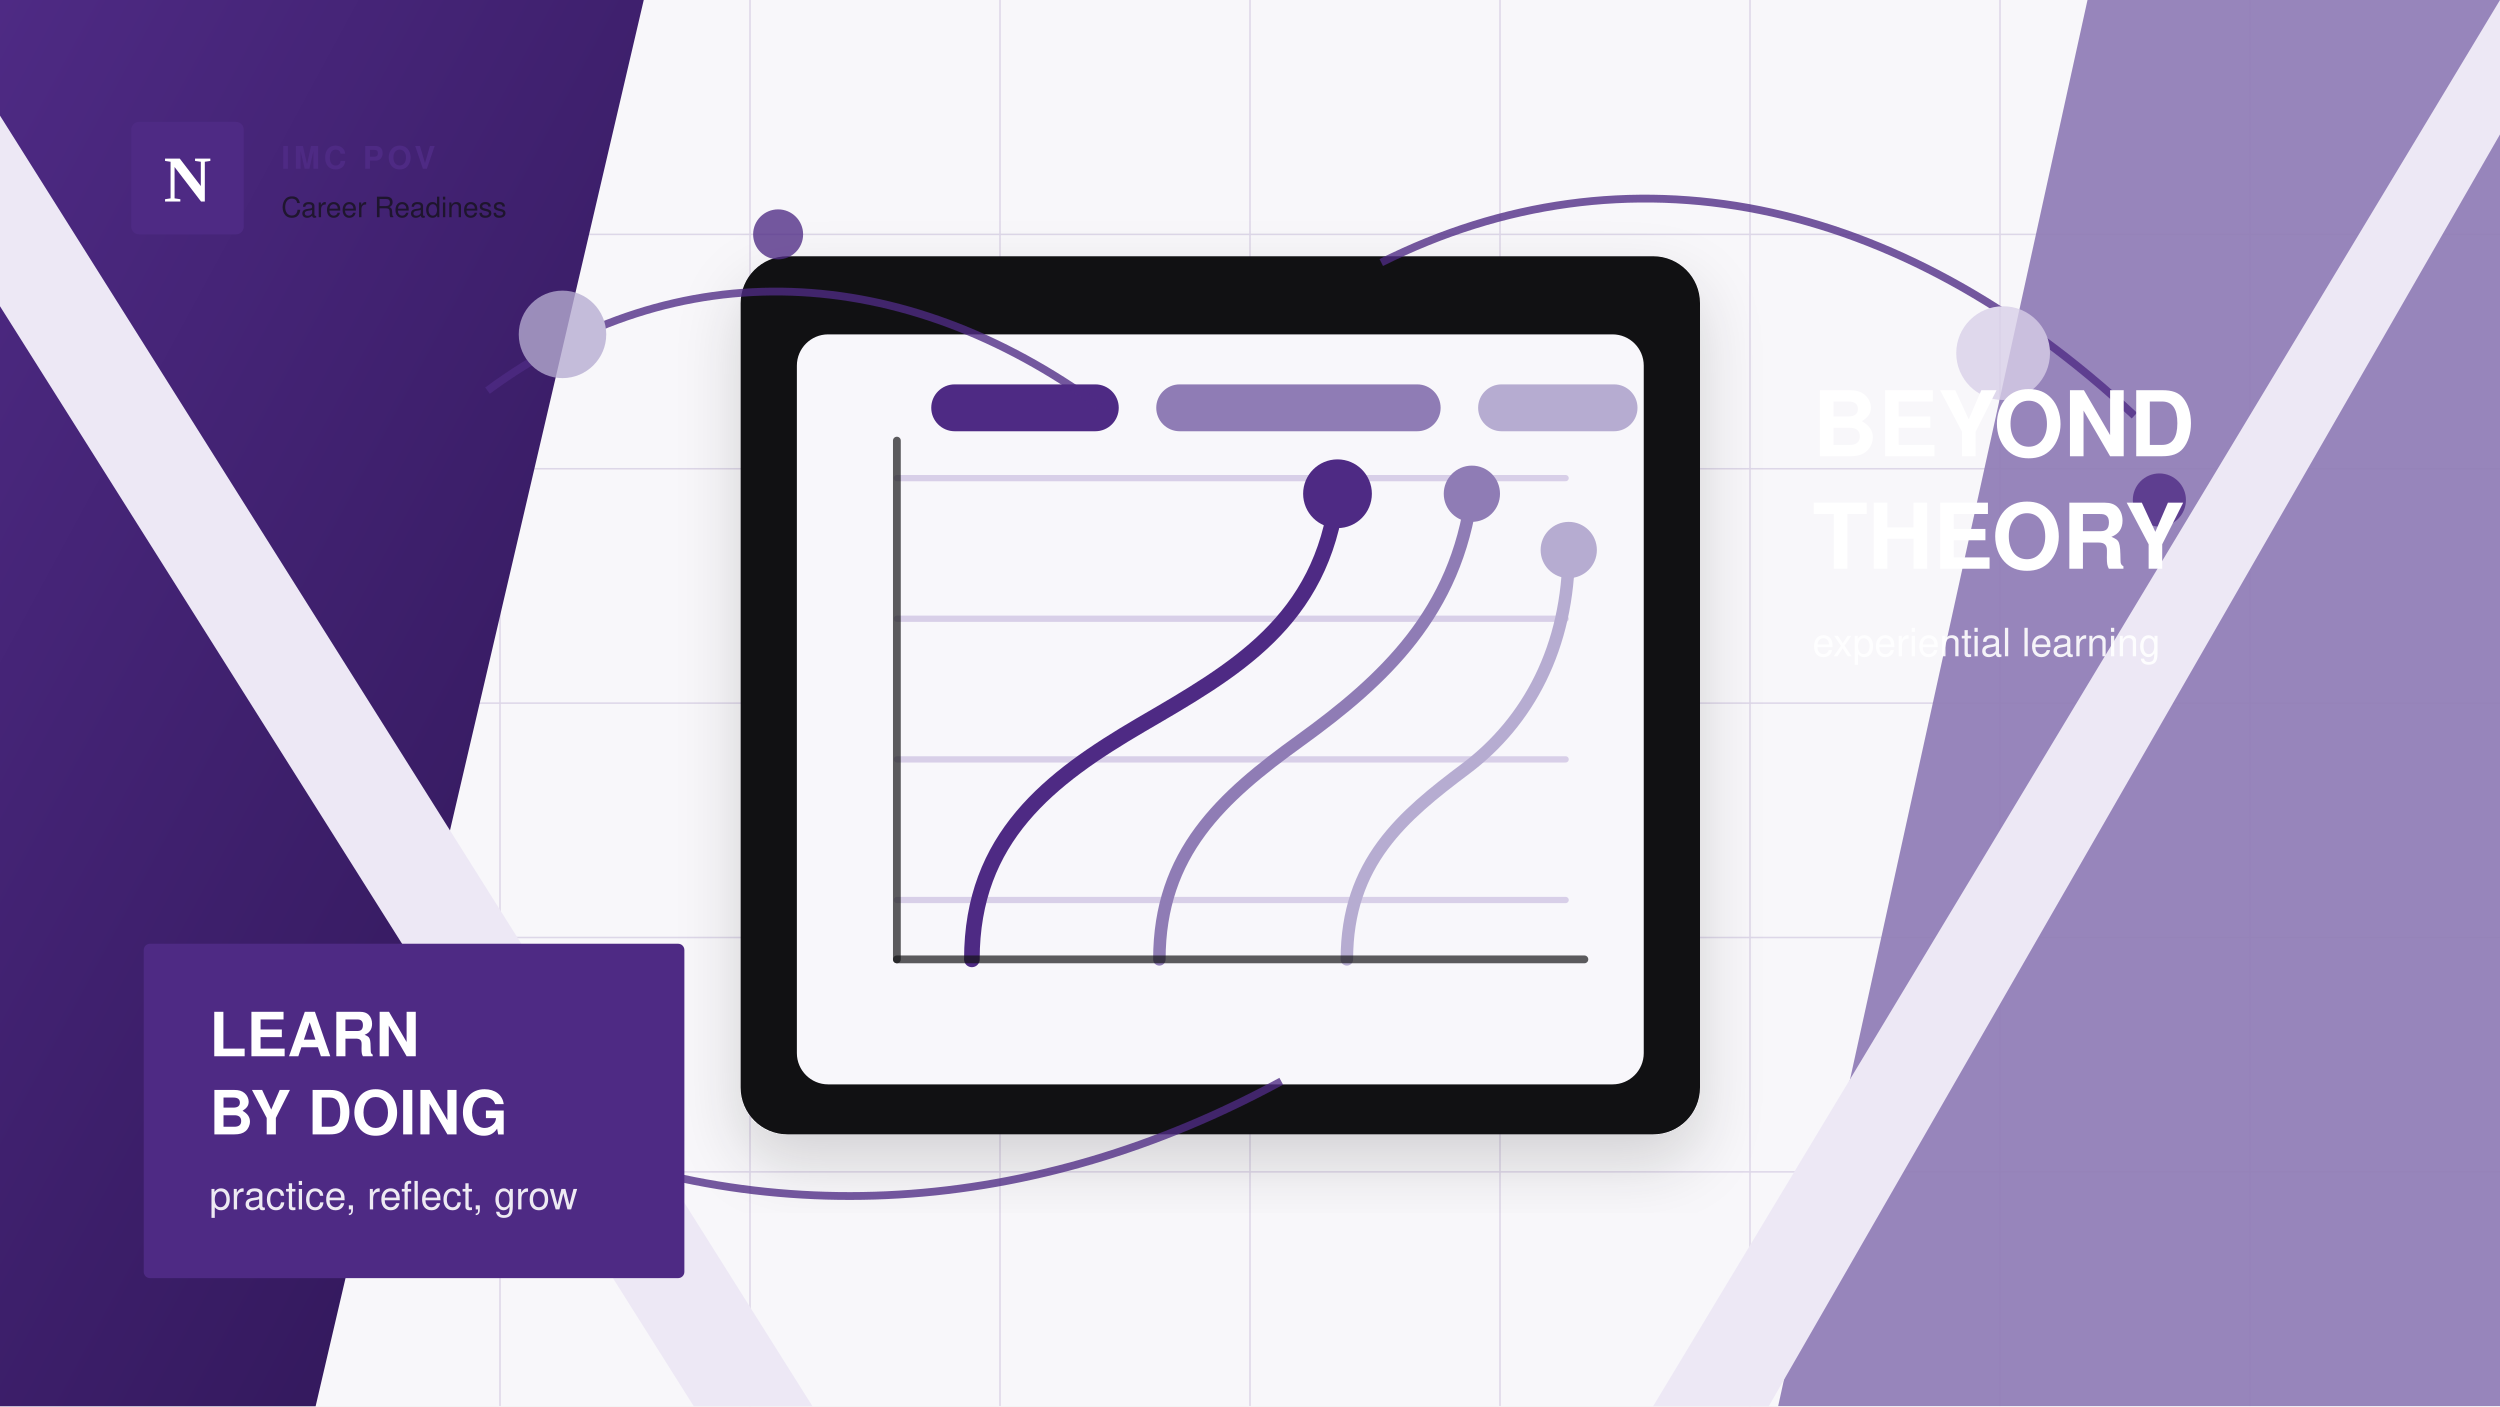
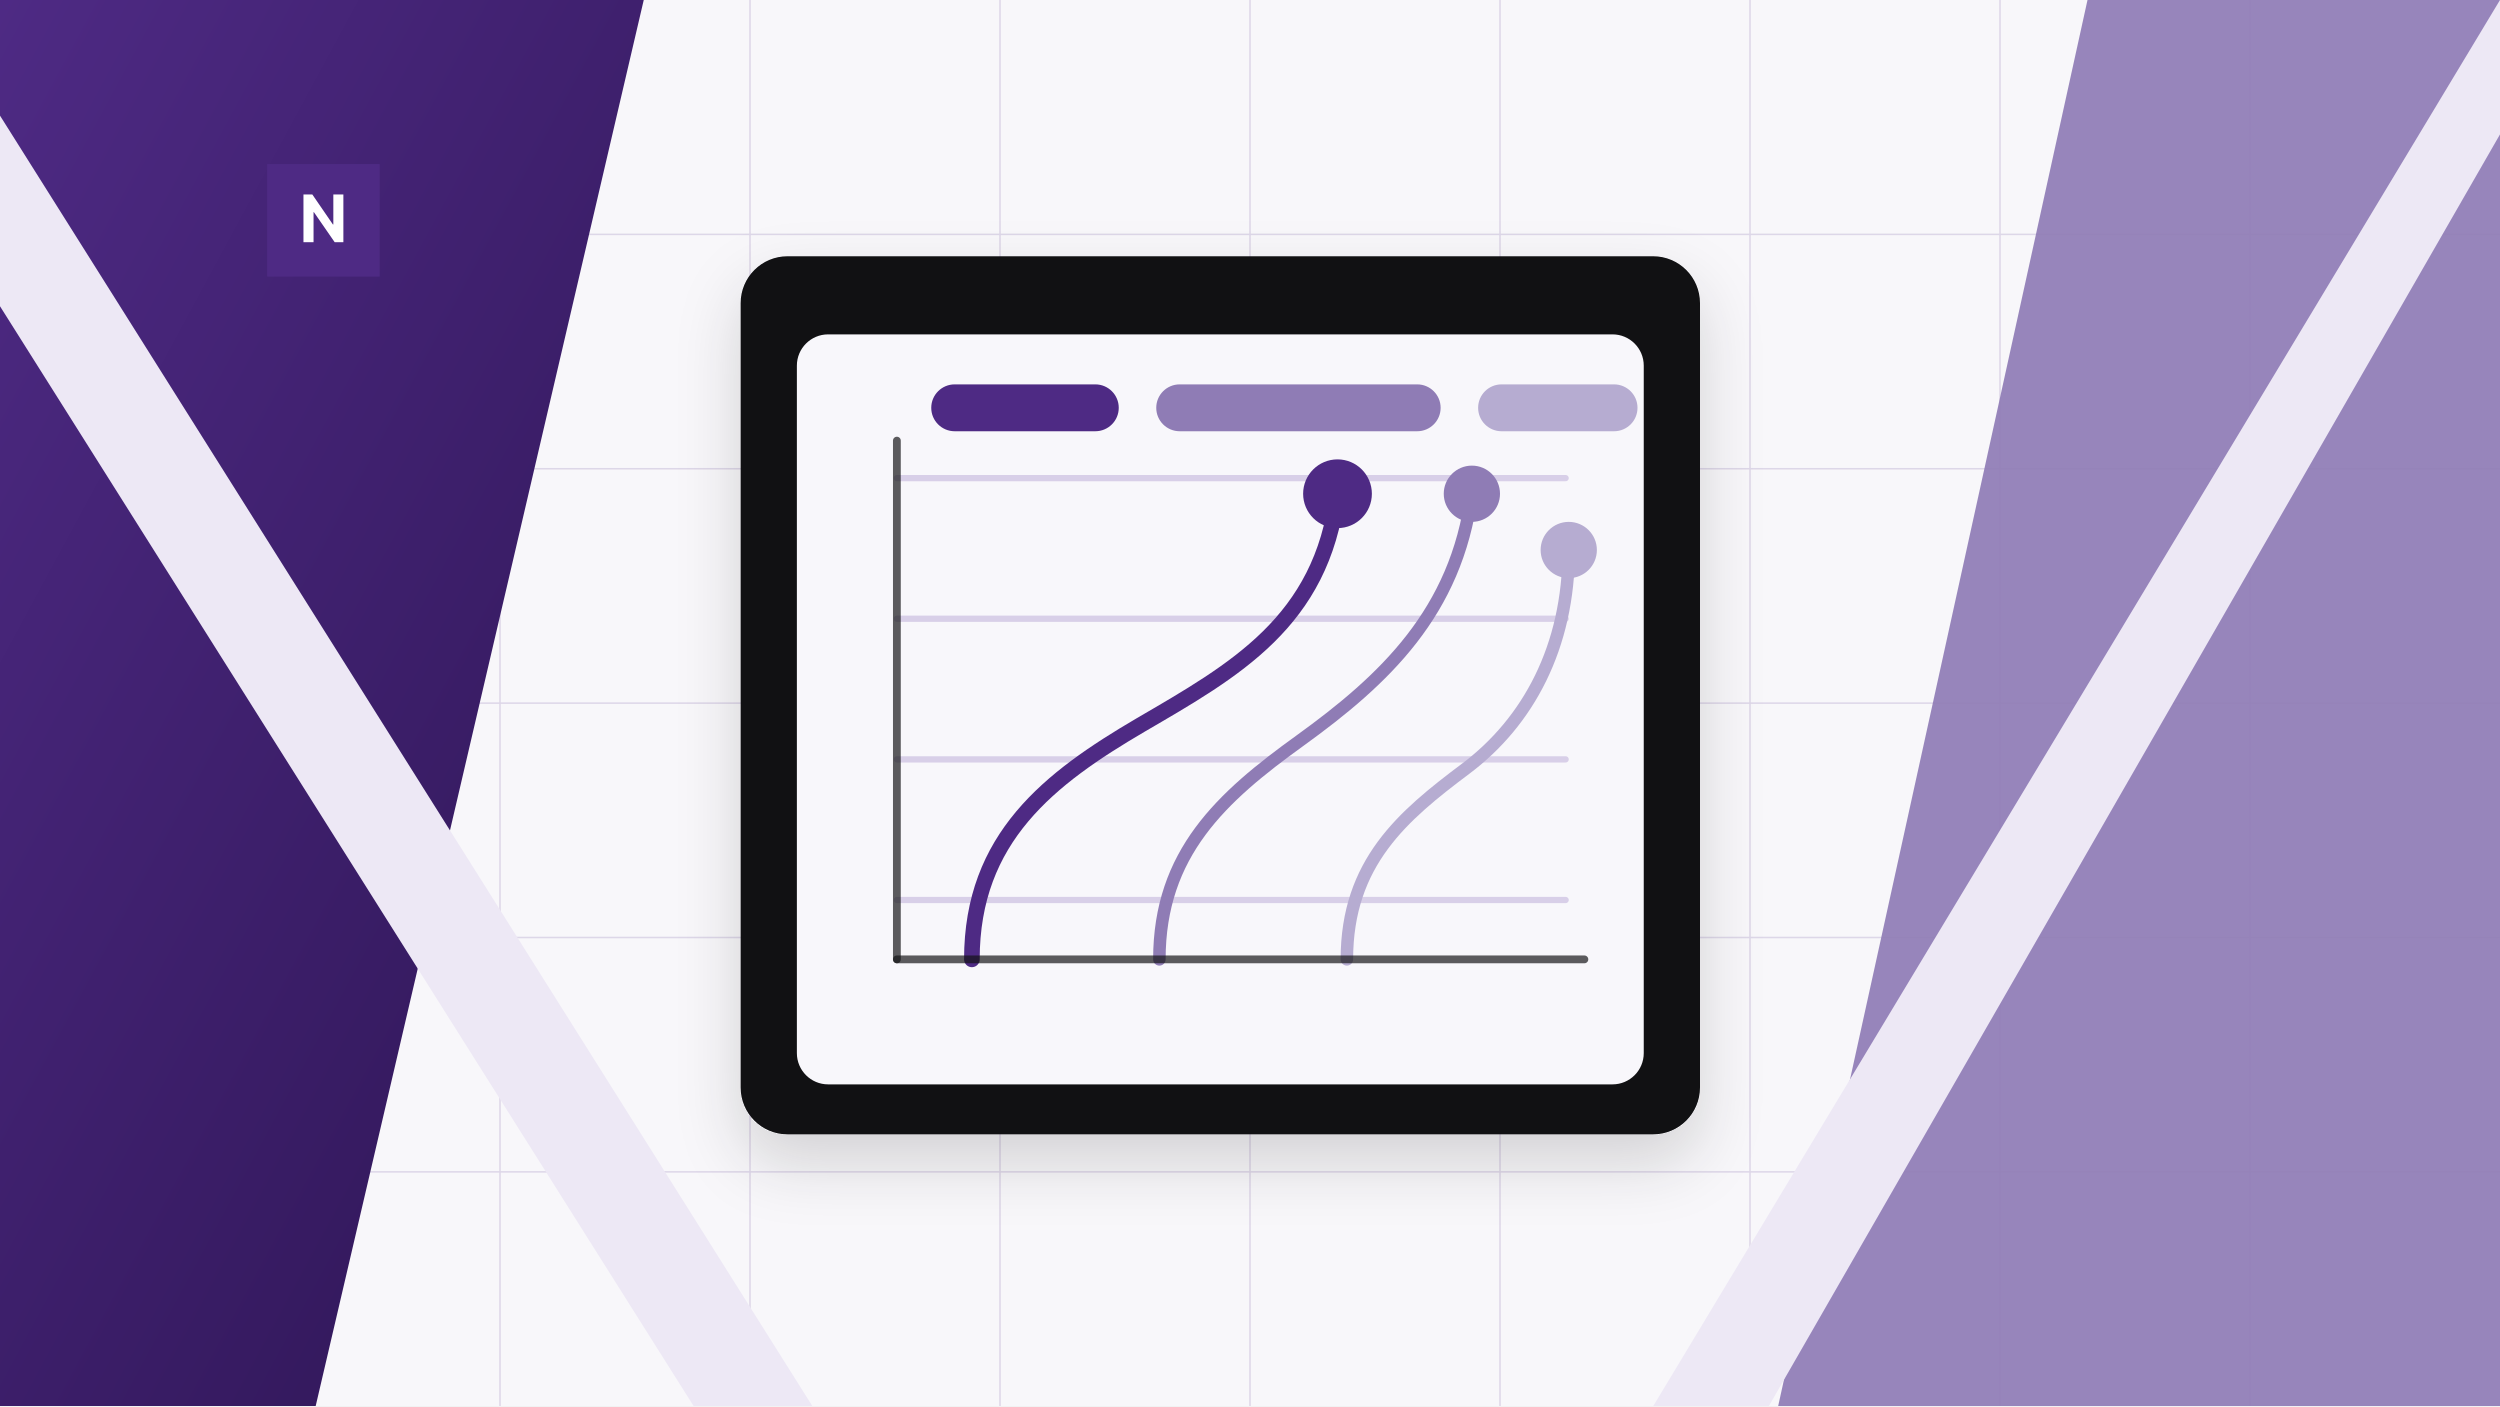
<svg xmlns="http://www.w3.org/2000/svg" width="1600" height="900" viewBox="0 0 1600 900" fill="none">
  <rect width="1600" height="900" fill="#F5F5F5" />
-   <g clip-path="url(#clip0)">
-     <path d="M1600 0H0V900H1600V0Z" fill="white" />
-     <path opacity="0.04" d="M1600 0H0V900H1600V0Z" fill="#4E2A84" />
-     <g opacity="0.16">
-       <path d="M160 0V900" stroke="#4E2A84" />
-       <path d="M320 0V900" stroke="#4E2A84" />
-       <path d="M480 0V900" stroke="#4E2A84" />
-       <path d="M640 0V900" stroke="#4E2A84" />
-       <path d="M800 0V900" stroke="#4E2A84" />
-       <path d="M960 0V900" stroke="#4E2A84" />
-       <path d="M1120 0V900" stroke="#4E2A84" />
-       <path d="M1280 0V900" stroke="#4E2A84" />
-       <path d="M1440 0V900" stroke="#4E2A84" />
-       <path d="M0 150H1600" stroke="#4E2A84" />
-       <path d="M0 300H1600" stroke="#4E2A84" />
-       <path d="M0 450H1600" stroke="#4E2A84" />
-       <path d="M0 600H1600" stroke="#4E2A84" />
-       <path d="M0 750H1600" stroke="#4E2A84" />
-     </g>
-     <path d="M0 0H412L202 900H0V0Z" fill="url(#purpleA)" />
-     <path opacity="0.92" d="M1336 0H1600V900H1138L1336 0Z" fill="#8F7CB5" />
-     <path d="M0 74L520 900H444L0 196V74Z" fill="#EDE8F5" />
-     <path d="M1600 86L1132 900H1058L1600 0V86Z" fill="#EDE8F5" />
-     <g filter="url(#shadow)">
-       <path d="M504 164H1058C1074.57 164 1088 177.431 1088 194V696C1088 712.569 1074.57 726 1058 726H504C487.431 726 474 712.569 474 696V194C474 177.431 487.431 164 504 164Z" fill="#111113" />
-       <path d="M530 214H1032C1043.05 214 1052 222.954 1052 234V674C1052 685.046 1043.05 694 1032 694H530C518.954 694 510 685.046 510 674V234C510 222.954 518.954 214 530 214Z" fill="#F8F7FB" />
-       <path d="M574 306H1002" stroke="#D8CFE8" stroke-width="4" stroke-linecap="round" />
-       <path d="M574 396H1002" stroke="#D8CFE8" stroke-width="4" stroke-linecap="round" />
-       <path d="M574 486H1002" stroke="#D8CFE8" stroke-width="4" stroke-linecap="round" />
-       <path d="M574 576H1002" stroke="#D8CFE8" stroke-width="4" stroke-linecap="round" />
-       <path d="M622 614C622 536 672 498 730 464C790 429 846 398 856 316" stroke="#4E2A84" stroke-width="10" stroke-linecap="round" fill="none" />
-       <path d="M742 614C742 546 782 510 832 474C886 435 932 392 942 316" stroke="#8F7CB5" stroke-width="8" stroke-linecap="round" fill="none" />
-       <path d="M862 614C862 552 898 522 938 492C978 462 1004 414 1004 352" stroke="#B6ACD1" stroke-width="8" stroke-linecap="round" fill="none" />
-       <path d="M574 614H1014" stroke="#111113" stroke-width="5" stroke-linecap="round" opacity="0.68" />
-       <path d="M574 614V282" stroke="#111113" stroke-width="5" stroke-linecap="round" opacity="0.68" />
-       <circle cx="856" cy="316" r="22" fill="#4E2A84" />
-       <circle cx="942" cy="316" r="18" fill="#8F7CB5" />
-       <circle cx="1004" cy="352" r="18" fill="#B6ACD1" />
-       <g transform="translate(596 246)">
-         <rect width="120" height="30" rx="15" fill="#4E2A84" />
-         <rect x="144" width="182" height="30" rx="15" fill="#8F7CB5" />
-         <rect x="350" width="102" height="30" rx="15" fill="#B6ACD1" />
+   <g clip-path="url(#clip0_1_2)">
+     <path d="M1600 0H0V900H1600V0Z" fill="#F5F5F5" />
+     <mask id="mask0_1_2" style="mask-type:luminance" maskUnits="userSpaceOnUse" x="0" y="0" width="1600" height="900">
+       <path d="M1600 0H0V900H1600V0Z" fill="white" />
+     </mask>
+     <g mask="url(#mask0_1_2)">
+       <path d="M1600 0H0V900H1600V0Z" fill="white" />
+       <path opacity="0.04" d="M1600 0H0V900H1600V0Z" fill="#4E2A84" />
+       <g opacity="0.16">
+         <path d="M160 0V900" stroke="#4E2A84" />
+         <path d="M320 0V900" stroke="#4E2A84" />
+         <path d="M480 0V900" stroke="#4E2A84" />
+         <path d="M640 0V900" stroke="#4E2A84" />
+         <path d="M800 0V900" stroke="#4E2A84" />
+         <path d="M960 0V900" stroke="#4E2A84" />
+         <path d="M1120 0V900" stroke="#4E2A84" />
+         <path d="M1280 0V900" stroke="#4E2A84" />
+         <path d="M1440 0V900" stroke="#4E2A84" />
+         <path d="M0 150H1600" stroke="#4E2A84" />
+         <path d="M0 300H1600" stroke="#4E2A84" />
+         <path d="M0 450H1600" stroke="#4E2A84" />
+         <path d="M0 600H1600" stroke="#4E2A84" />
+         <path d="M0 750H1600" stroke="#4E2A84" />
      </g>
-     </g>
-     <g opacity="0.78">
-       <path d="M312 250C434 160 578 168 704 260" stroke="#4E2A84" stroke-width="5" fill="none" />
-       <path d="M884 168C1040 90 1214 124 1366 266" stroke="#4E2A84" stroke-width="5" fill="none" />
-       <path d="M332 720C488 790 662 778 820 692" stroke="#4E2A84" stroke-width="5" fill="none" />
-       <circle cx="360" cy="214" r="28" fill="#B6ACD1" />
-       <circle cx="498" cy="150" r="16" fill="#4E2A84" />
-       <circle cx="1282" cy="226" r="30" fill="#D8CFE8" />
-       <circle cx="1382" cy="320" r="17" fill="#4E2A84" />
-     </g>
-     <g transform="translate(92 604)">
-       <rect width="346" height="214" rx="4" fill="#4E2A84" />
-       <text x="42" y="72" fill="#FFFFFF" font-family="Poppins, Helvetica, Arial, sans-serif" font-size="39" font-weight="700">LEARN</text>
-       <text x="42" y="122" fill="#FFFFFF" font-family="Poppins, Helvetica, Arial, sans-serif" font-size="39" font-weight="700">BY DOING</text>
-       <text x="42" y="170" fill="#FFFFFF" opacity="0.9" font-family="Poppins, Helvetica, Arial, sans-serif" font-size="25">practice, reflect, grow</text>
-     </g>
-     <g transform="translate(1160 292)">
-       <text x="0" y="0" fill="#FFFFFF" font-family="Poppins, Helvetica, Arial, sans-serif" font-size="58" font-weight="700">BEYOND</text>
-       <text x="0" y="72" fill="#FFFFFF" font-family="Poppins, Helvetica, Arial, sans-serif" font-size="58" font-weight="700">THEORY</text>
-       <text x="0" y="128" fill="#FFFFFF" opacity="0.9" font-family="Poppins, Helvetica, Arial, sans-serif" font-size="25">experiential learning</text>
-     </g>
-     <g transform="translate(84 78)">
-       <rect width="72" height="72" rx="5" fill="#4E2A84" />
-       <text x="36" y="51" text-anchor="middle" font-family="Georgia, 'Times New Roman', serif" font-size="42" font-weight="700" fill="#FFFFFF">N</text>
-       <text x="96" y="30" fill="#4E2A84" font-family="Poppins, Helvetica, Arial, sans-serif" font-size="20" font-weight="700" letter-spacing="2.5">IMC POV</text>
-       <text x="96" y="61" fill="#111113" opacity="0.72" font-family="Poppins, Helvetica, Arial, sans-serif" font-size="18">Career Readiness</text>
+       <path d="M0 0H412L202 900H0V0Z" fill="url(#paint0_linear_1_2)" />
+       <path opacity="0.92" d="M1336 0H1600V900H1138L1336 0Z" fill="#8F7CB5" />
+       <path d="M0 74L520 900H444L0 196V74Z" fill="#EDE8F5" />
+       <path d="M1600 86L1132 900H1058L1600 0V86Z" fill="#EDE8F5" />
+       <g filter="url(#filter0_d_1_2)">
+         <path d="M504 164H1058C1074.57 164 1088 177.431 1088 194V696C1088 712.569 1074.57 726 1058 726H504C487.431 726 474 712.569 474 696V194C474 177.431 487.431 164 504 164Z" fill="#111113" />
+         <path d="M530 214H1032C1043.05 214 1052 222.954 1052 234V674C1052 685.046 1043.05 694 1032 694H530C518.954 694 510 685.046 510 674V234C510 222.954 518.954 214 530 214Z" fill="#F8F7FB" />
+         <path d="M574 306H1002" stroke="#D8CFE8" stroke-width="4" stroke-linecap="round" />
+         <path d="M574 396H1002" stroke="#D8CFE8" stroke-width="4" stroke-linecap="round" />
+         <path d="M574 486H1002" stroke="#D8CFE8" stroke-width="4" stroke-linecap="round" />
+         <path d="M574 576H1002" stroke="#D8CFE8" stroke-width="4" stroke-linecap="round" />
+         <path d="M622 614C622 536 672 498 730 464C790 429 846 398 856 316" stroke="#4E2A84" stroke-width="10" stroke-linecap="round" />
+         <path d="M742 614C742 546 782 510 832 474C886 435 932 392 942 316" stroke="#8F7CB5" stroke-width="8" stroke-linecap="round" />
+         <path d="M862 614C862 552 898 522 938 492C978 462 1004 414 1004 352" stroke="#B6ACD1" stroke-width="8" stroke-linecap="round" />
+         <path opacity="0.68" d="M574 614H1014" stroke="#111113" stroke-width="5" stroke-linecap="round" />
+         <path opacity="0.68" d="M574 614V282" stroke="#111113" stroke-width="5" stroke-linecap="round" />
+         <path d="M856 338C868.15 338 878 328.15 878 316C878 303.85 868.15 294 856 294C843.85 294 834 303.85 834 316C834 328.15 843.85 338 856 338Z" fill="#4E2A84" />
+         <path d="M942 334C951.941 334 960 325.941 960 316C960 306.059 951.941 298 942 298C932.059 298 924 306.059 924 316C924 325.941 932.059 334 942 334Z" fill="#8F7CB5" />
+         <path d="M1004 370C1013.94 370 1022 361.941 1022 352C1022 342.059 1013.94 334 1004 334C994.059 334 986 342.059 986 352C986 361.941 994.059 370 1004 370Z" fill="#B6ACD1" />
+         <path d="M701 246H611C602.716 246 596 252.716 596 261C596 269.284 602.716 276 611 276H701C709.284 276 716 269.284 716 261C716 252.716 709.284 246 701 246Z" fill="#4E2A84" />
+         <path d="M907 246H755C746.716 246 740 252.716 740 261C740 269.284 746.716 276 755 276H907C915.284 276 922 269.284 922 261C922 252.716 915.284 246 907 246Z" fill="#8F7CB5" />
+         <path d="M1033 246H961C952.716 246 946 252.716 946 261C946 269.284 952.716 276 961 276H1033C1041.28 276 1048 269.284 1048 261C1048 252.716 1041.28 246 1033 246Z" fill="#B6ACD1" />
+       </g>
+       <rect width="72" height="72" transform="translate(171 105)" fill="#4E2A84" />
+       <path d="M219.761 124.455V155H214.183L200.894 135.775H200.671V155H194.212V124.455H199.88L213.065 143.665H213.333V124.455H219.761Z" fill="white" />
    </g>
  </g>
  <defs>
-     <filter id="shadow" x="434" y="142" width="694" height="634" filterUnits="userSpaceOnUse" color-interpolation-filters="sRGB">
+     <filter id="filter0_d_1_2" x="434" y="142" width="694" height="642" filterUnits="userSpaceOnUse" color-interpolation-filters="sRGB">
      <feFlood flood-opacity="0" result="BackgroundImageFix" />
      <feColorMatrix in="SourceAlpha" type="matrix" values="0 0 0 0 0 0 0 0 0 0 0 0 0 0 0 0 0 0 127 0" result="hardAlpha" />
      <feOffset dy="18" />
      <feGaussianBlur stdDeviation="20" />
      <feComposite in2="hardAlpha" operator="out" />
      <feColorMatrix type="matrix" values="0 0 0 0 0.067 0 0 0 0 0.067 0 0 0 0 0.075 0 0 0 0.16 0" />
-       <feBlend mode="normal" in2="BackgroundImageFix" result="effect1_dropShadow" />
-       <feBlend mode="normal" in="SourceGraphic" in2="effect1_dropShadow" result="shape" />
+       <feBlend mode="normal" in2="BackgroundImageFix" result="effect1_dropShadow_1_2" />
+       <feBlend mode="normal" in="SourceGraphic" in2="effect1_dropShadow_1_2" result="shape" />
    </filter>
-     <linearGradient id="purpleA" x1="0" y1="0" x2="710" y2="384" gradientUnits="userSpaceOnUse">
+     <linearGradient id="paint0_linear_1_2" x1="0" y1="0" x2="710" y2="384" gradientUnits="userSpaceOnUse">
      <stop stop-color="#4E2A84" />
      <stop offset="1" stop-color="#2C1452" />
    </linearGradient>
-     <clipPath id="clip0">
+     <clipPath id="clip0_1_2">
      <rect width="1600" height="900" fill="white" />
    </clipPath>
  </defs>
</svg>
